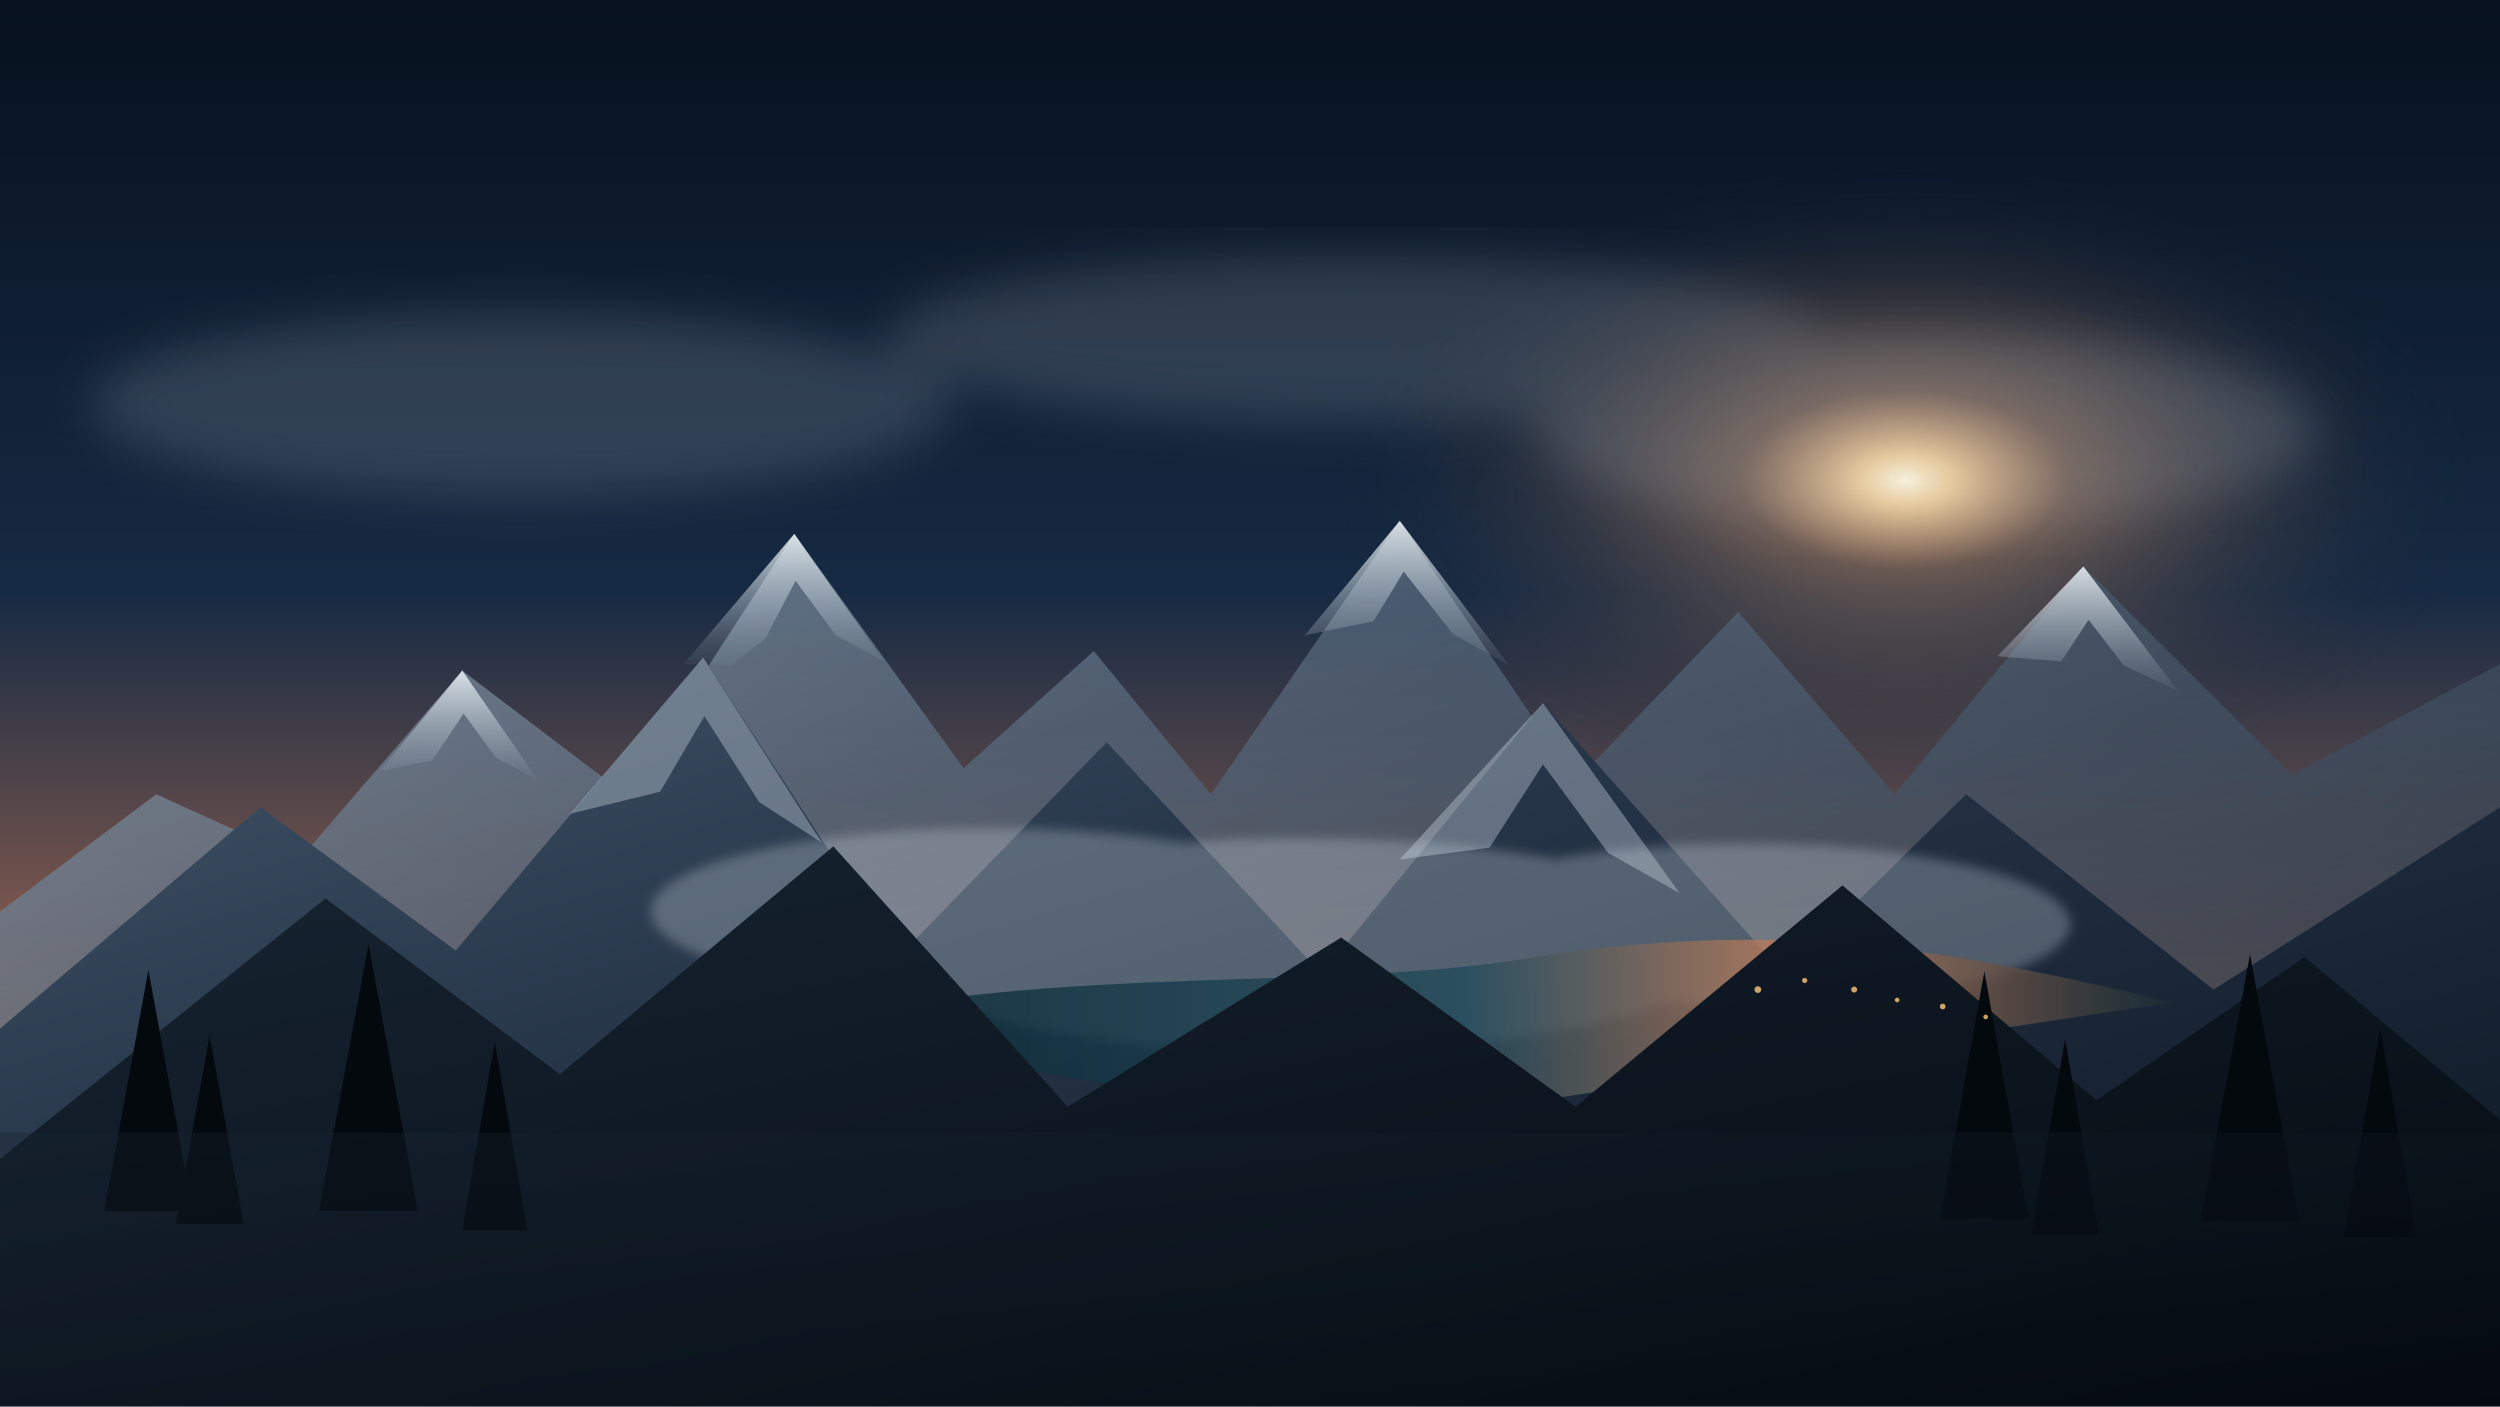
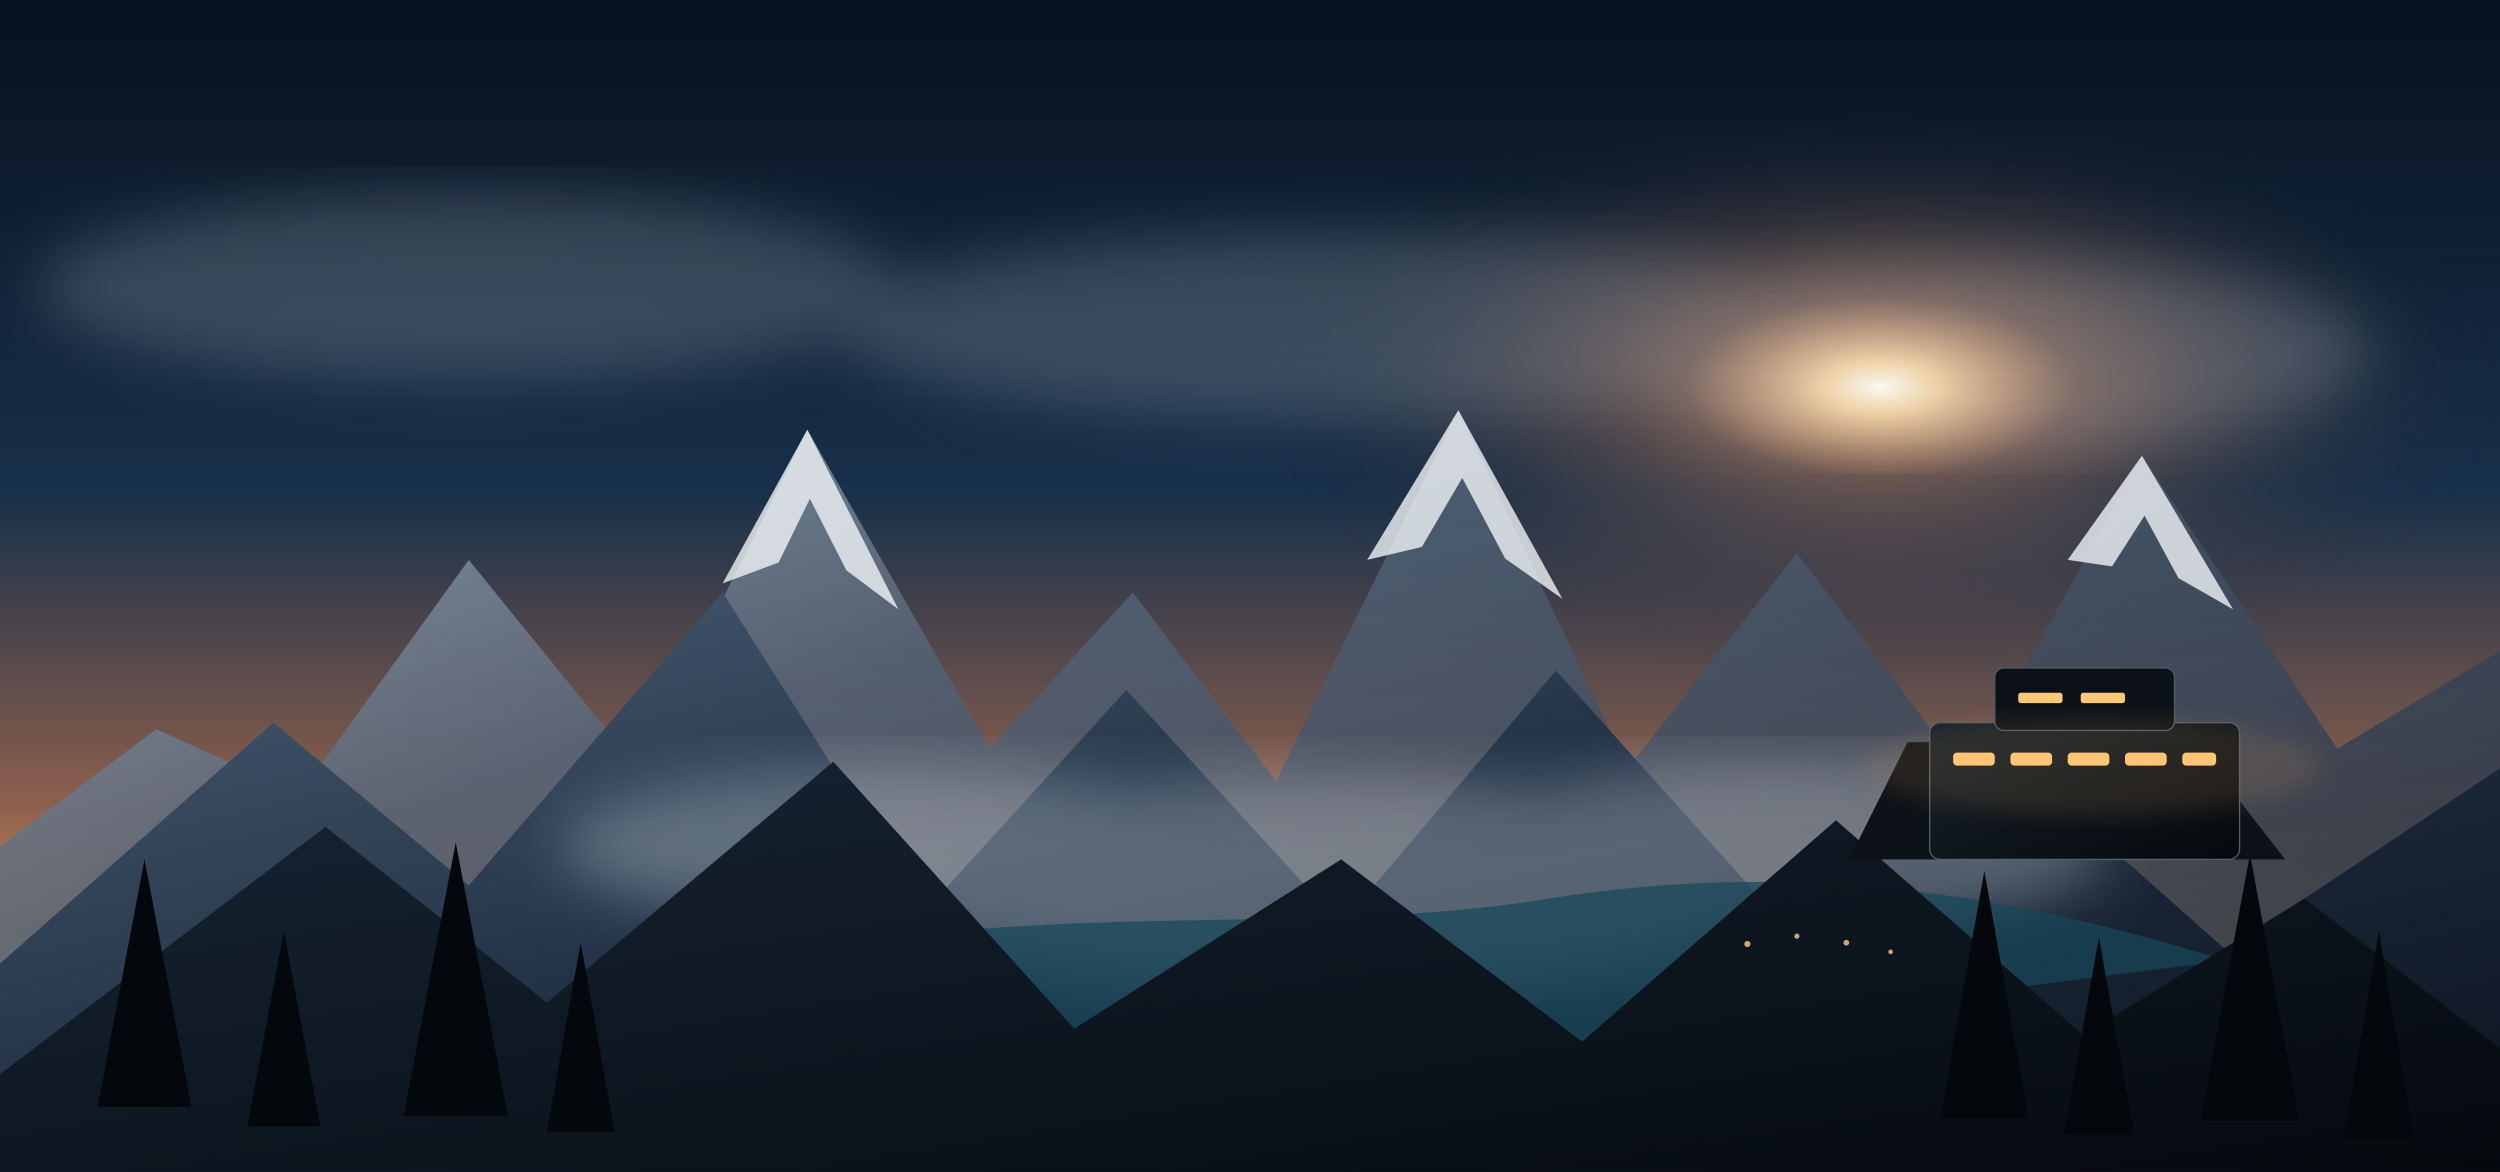
- <svg xmlns="http://www.w3.org/2000/svg" viewBox="0 0 1920 1080" preserveAspectRatio="xMidYMid slice">
+ <svg xmlns="http://www.w3.org/2000/svg" viewBox="0 0 1920 900" preserveAspectRatio="xMidYMid slice">
  <defs>
    <linearGradient id="sky" x1="0" y1="0" x2="0" y2="1">
      <stop stop-color="#07111f" />
-       <stop offset=".42" stop-color="#162a43" />
-       <stop offset=".67" stop-color="#80594e" />
-       <stop offset=".83" stop-color="#d39a65" />
-       <stop offset="1" stop-color="#17202a" />
+       <stop offset=".42" stop-color="#18304a" />
+       <stop offset=".69" stop-color="#8f604d" />
+       <stop offset=".83" stop-color="#e3a362" />
+       <stop offset="1" stop-color="#101823" />
    </linearGradient>
-     <radialGradient id="sun" cx="76%" cy="34%" r="23%">
-       <stop stop-color="#fff8df" stop-opacity=".98" />
-       <stop offset=".08" stop-color="#ffd79a" stop-opacity=".9" />
-       <stop offset=".28" stop-color="#f2a66d" stop-opacity=".38" />
-       <stop offset="1" stop-color="#101a2b" stop-opacity="0" />
+     <radialGradient id="sun" cx="75%" cy="33%" r="25%">
+       <stop stop-color="#fffdf2" />
+       <stop offset=".09" stop-color="#ffd69c" stop-opacity=".94" />
+       <stop offset=".31" stop-color="#ff9b5f" stop-opacity=".36" />
+       <stop offset="1" stop-color="#101827" stop-opacity="0" />
    </radialGradient>
    <linearGradient id="far" x1="0" y1="0" x2="1" y2="1">
-       <stop stop-color="#9aa9b7" />
-       <stop offset=".33" stop-color="#56677a" />
-       <stop offset="1" stop-color="#172331" />
+       <stop stop-color="#aeb9c2" />
+       <stop offset=".35" stop-color="#526276" />
+       <stop offset="1" stop-color="#172231" />
    </linearGradient>
    <linearGradient id="mid" x1="0" y1="0" x2="1" y2="1">
-       <stop stop-color="#44566a" />
-       <stop offset=".4" stop-color="#253447" />
-       <stop offset="1" stop-color="#0b1420" />
+       <stop stop-color="#4a5e73" />
+       <stop offset=".45" stop-color="#233247" />
+       <stop offset="1" stop-color="#0b131e" />
    </linearGradient>
    <linearGradient id="near" x1="0" y1="0" x2="1" y2="1">
-       <stop stop-color="#172432" />
-       <stop offset="1" stop-color="#050a10" />
+       <stop stop-color="#172534" />
+       <stop offset="1" stop-color="#05090e" />
    </linearGradient>
-     <linearGradient id="snow" x1="0" y1="0" x2="0" y2="1">
-       <stop stop-color="#eef4f7" stop-opacity=".95" />
-       <stop offset="1" stop-color="#9fb0bf" stop-opacity=".08" />
-     </linearGradient>
-     <linearGradient id="lake" x1="0" y1="0" x2="1" y2="0">
-       <stop stop-color="#0a2633" />
-       <stop offset=".48" stop-color="#214b5b" />
-       <stop offset=".72" stop-color="#c27d59" />
-       <stop offset="1" stop-color="#182b35" />
+     <linearGradient id="glass" x1="0" y1="0" x2="1" y2="1">
+       <stop stop-color="#17232d" />
+       <stop offset="1" stop-color="#06090c" />
    </linearGradient>
    <filter id="blur">
-       <feGaussianBlur stdDeviation="18" />
+       <feGaussianBlur stdDeviation="22" />
    </filter>
-     <filter id="soft">
-       <feGaussianBlur stdDeviation="4" />
+     <filter id="glow">
+       <feGaussianBlur stdDeviation="8" />
    </filter>
  </defs>
-   <rect width="1920" height="1080" fill="url(#sky)" />
-   <rect width="1920" height="1080" fill="url(#sun)" />
-   <g fill="#d7e0e8" opacity=".16" filter="url(#blur)">
-     <ellipse cx="400" cy="310" rx="330" ry="70" />
-     <ellipse cx="1040" cy="260" rx="360" ry="64" />
-     <ellipse cx="1480" cy="330" rx="300" ry="76" />
+   <rect width="1920" height="900" fill="url(#sky)" />
+   <rect width="1920" height="900" fill="url(#sun)" />
+   <g fill="#dfe8ef" opacity=".19" filter="url(#blur)">
+     <ellipse cx="360" cy="220" rx="330" ry="72" />
+     <ellipse cx="1030" cy="250" rx="390" ry="72" />
+     <ellipse cx="1520" cy="270" rx="300" ry="74" />
  </g>
-   <path d="M0 700 L120 610 230 660 355 515 480 610 610 410 740 590 840 500 930 610 1075 400 1210 600 1335 470 1455 610 1600 435 1760 595 1920 510 1920 1080 0 1080Z" fill="url(#far)" opacity=".78" />
-   <g fill="url(#snow)" opacity=".9">
-     <path d="M525 510l85-100 69 98-37-20-31-42-23 44-26 21z" />
-     <path d="M1002 488l73-88 84 111-43-24-38-48-23 38z" />
-     <path d="M1534 504l66-69 73 96-42-20-27-35-21 32z" />
-     <path d="M292 592l63-77 58 84-32-17-25-34-24 36z" />
+   <path d="M0 650L120 560 230 610 360 430 490 590 620 330 760 575 870 455 980 600 1120 315 1250 590 1380 425 1510 595 1645 350 1795 575 1920 500V900H0Z" fill="url(#far)" opacity=".84" />
+   <g fill="#f4f7fa" opacity=".78">
+     <path d="M555 448l65-118 70 138-40-30-28-55-24 49z" />
+     <path d="M1050 430l70-115 80 145-44-31-33-62-31 53z" />
+     <path d="M1588 430l57-80 70 118-42-24-26-48-25 39z" />
  </g>
-   <path d="M0 790 L200 620 350 730 540 505 690 735 850 570 1015 748 1185 540 1370 748 1510 610 1700 760 1920 620 1920 1080 0 1080Z" fill="url(#mid)" />
-   <g fill="#dce7ef" opacity=".34">
-     <path d="M438 625l102-120 91 142-48-31-42-66-34 58z" />
-     <path d="M1075 660l110-120 105 146-55-31-50-68-41 64z" />
+   <path d="M0 740L210 555 360 680 555 455 710 700 865 530 1030 710 1195 515 1370 710 1530 570 1710 730 1920 590V900H0Z" fill="url(#mid)" />
+   <g fill="#dce6ed" opacity=".30" filter="url(#blur)">
+     <ellipse cx="690" cy="650" rx="260" ry="60" />
+     <ellipse cx="1020" cy="680" rx="370" ry="84" />
+     <ellipse cx="1370" cy="650" rx="250" ry="66" />
  </g>
-   <g fill="#d7e2ea" opacity=".28" filter="url(#soft)">
-     <ellipse cx="760" cy="700" rx="260" ry="64" />
-     <ellipse cx="1000" cy="726" rx="330" ry="82" />
-     <ellipse cx="1340" cy="710" rx="250" ry="62" />
+   <path d="M590 735C820 690 1010 720 1190 690c190-30 355-4 520 48-225 26-414 60-625 83-197-12-357-43-495-86Z" fill="#164759" opacity=".72" />
+   <path d="M0 825L250 635 420 770 640 585 825 790 1030 660 1215 800 1410 630 1600 795 1770 690 1920 805V900H0Z" fill="url(#near)" />
+   <g fill="#04080c">
+     <path d="M75 850l36-190 36 190zm115 15 28-150 28 150zm120-8 40-210 40 210zm110 12 26-145 26 145zm1070-10 34-190 34 190zm95 12 27-151 27 151zm105-10 38-205 38 205zm110 14 27-160 27 160z" />
  </g>
-   <path d="M620 785 C820 740 1020 762 1180 735 C1370 705 1500 730 1670 770 C1460 800 1260 835 1080 860 C900 844 760 820 620 785Z" fill="url(#lake)" opacity=".8" />
-   <path d="M0 890 L250 690 430 825 640 650 820 850 1030 720 1210 850 1415 680 1610 845 1770 735 1920 860 1920 1080 0 1080Z" fill="url(#near)" />
-   <g fill="#04090d">
-     <path d="M80 930l34-185 34 185zM135 940l26-145 26 145zM245 930l38-205 38 205zM355 945l25-145 25 145zM1490 936l34-190 34 190zM1560 948l26-150 26 150zM1690 938l38-205 38 205zM1800 950l28-160 28 160z" />
+   <g transform="translate(1420 510)">
+     <path d="M0 150L45 60h220l70 90z" fill="#0d1218" />
+     <rect x="62" y="45" width="238" height="105" rx="8" fill="url(#glass)" stroke="#536070" />
+     <rect x="112" y="3" width="138" height="48" rx="7" fill="#0c1117" stroke="#4f5b67" />
+     <g fill="#ffc879">
+       <rect x="80" y="68" width="32" height="10" rx="3" />
+       <rect x="124" y="68" width="32" height="10" rx="3" />
+       <rect x="168" y="68" width="32" height="10" rx="3" />
+       <rect x="212" y="68" width="32" height="10" rx="3" />
+       <rect x="256" y="68" width="26" height="10" rx="3" />
+       <rect x="130" y="22" width="34" height="8" rx="2" />
+       <rect x="178" y="22" width="34" height="8" rx="2" />
+     </g>
+     <ellipse cx="188" cy="78" rx="175" ry="38" fill="#ffb05d" opacity=".11" filter="url(#glow)" />
  </g>
-   <g fill="#ffc978" opacity=".8">
-     <circle cx="1350" cy="760" r="2.6" />
-     <circle cx="1386" cy="753" r="2" />
-     <circle cx="1424" cy="760" r="2.3" />
-     <circle cx="1457" cy="768" r="1.8" />
-     <circle cx="1492" cy="773" r="2.2" />
-     <circle cx="1525" cy="781" r="1.8" />
+   <g fill="#ffcf85" opacity=".78">
+     <circle cx="1342" cy="725" r="2.4" />
+     <circle cx="1380" cy="719" r="2" />
+     <circle cx="1418" cy="724" r="2.2" />
+     <circle cx="1452" cy="731" r="1.8" />
  </g>
-   <rect y="870" width="1920" height="210" fill="url(#near)" opacity=".34" />
</svg>
